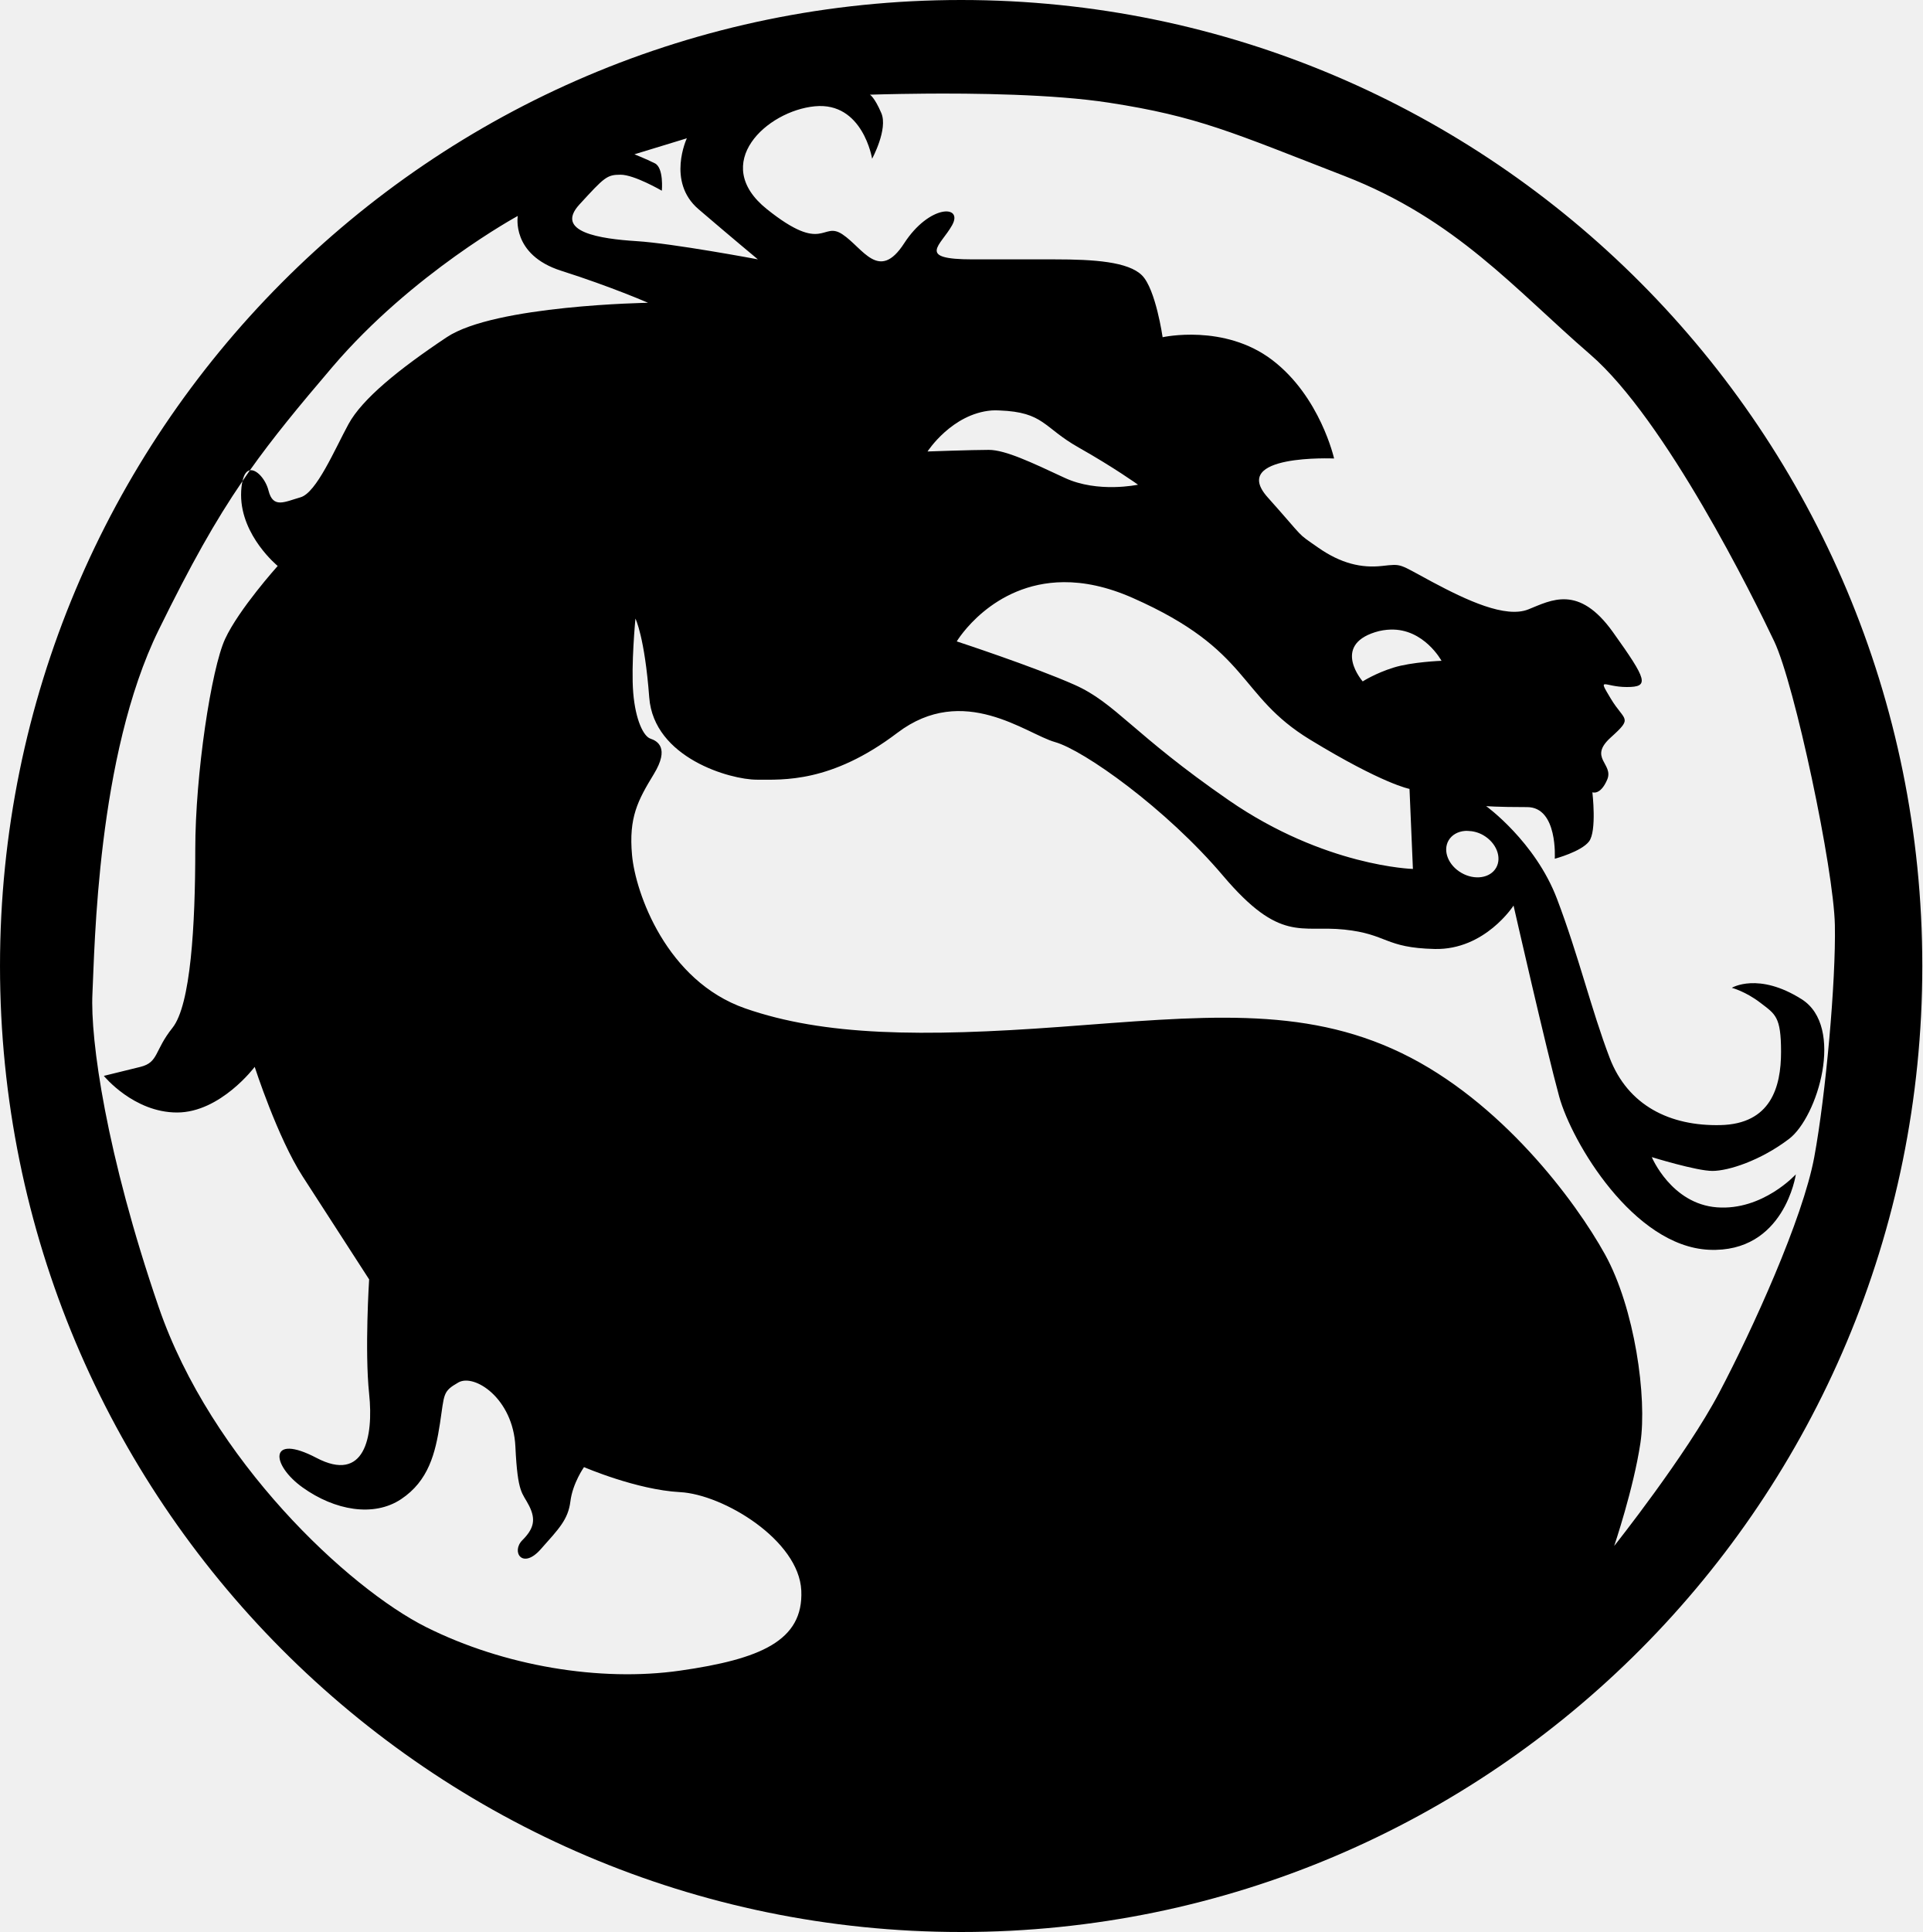
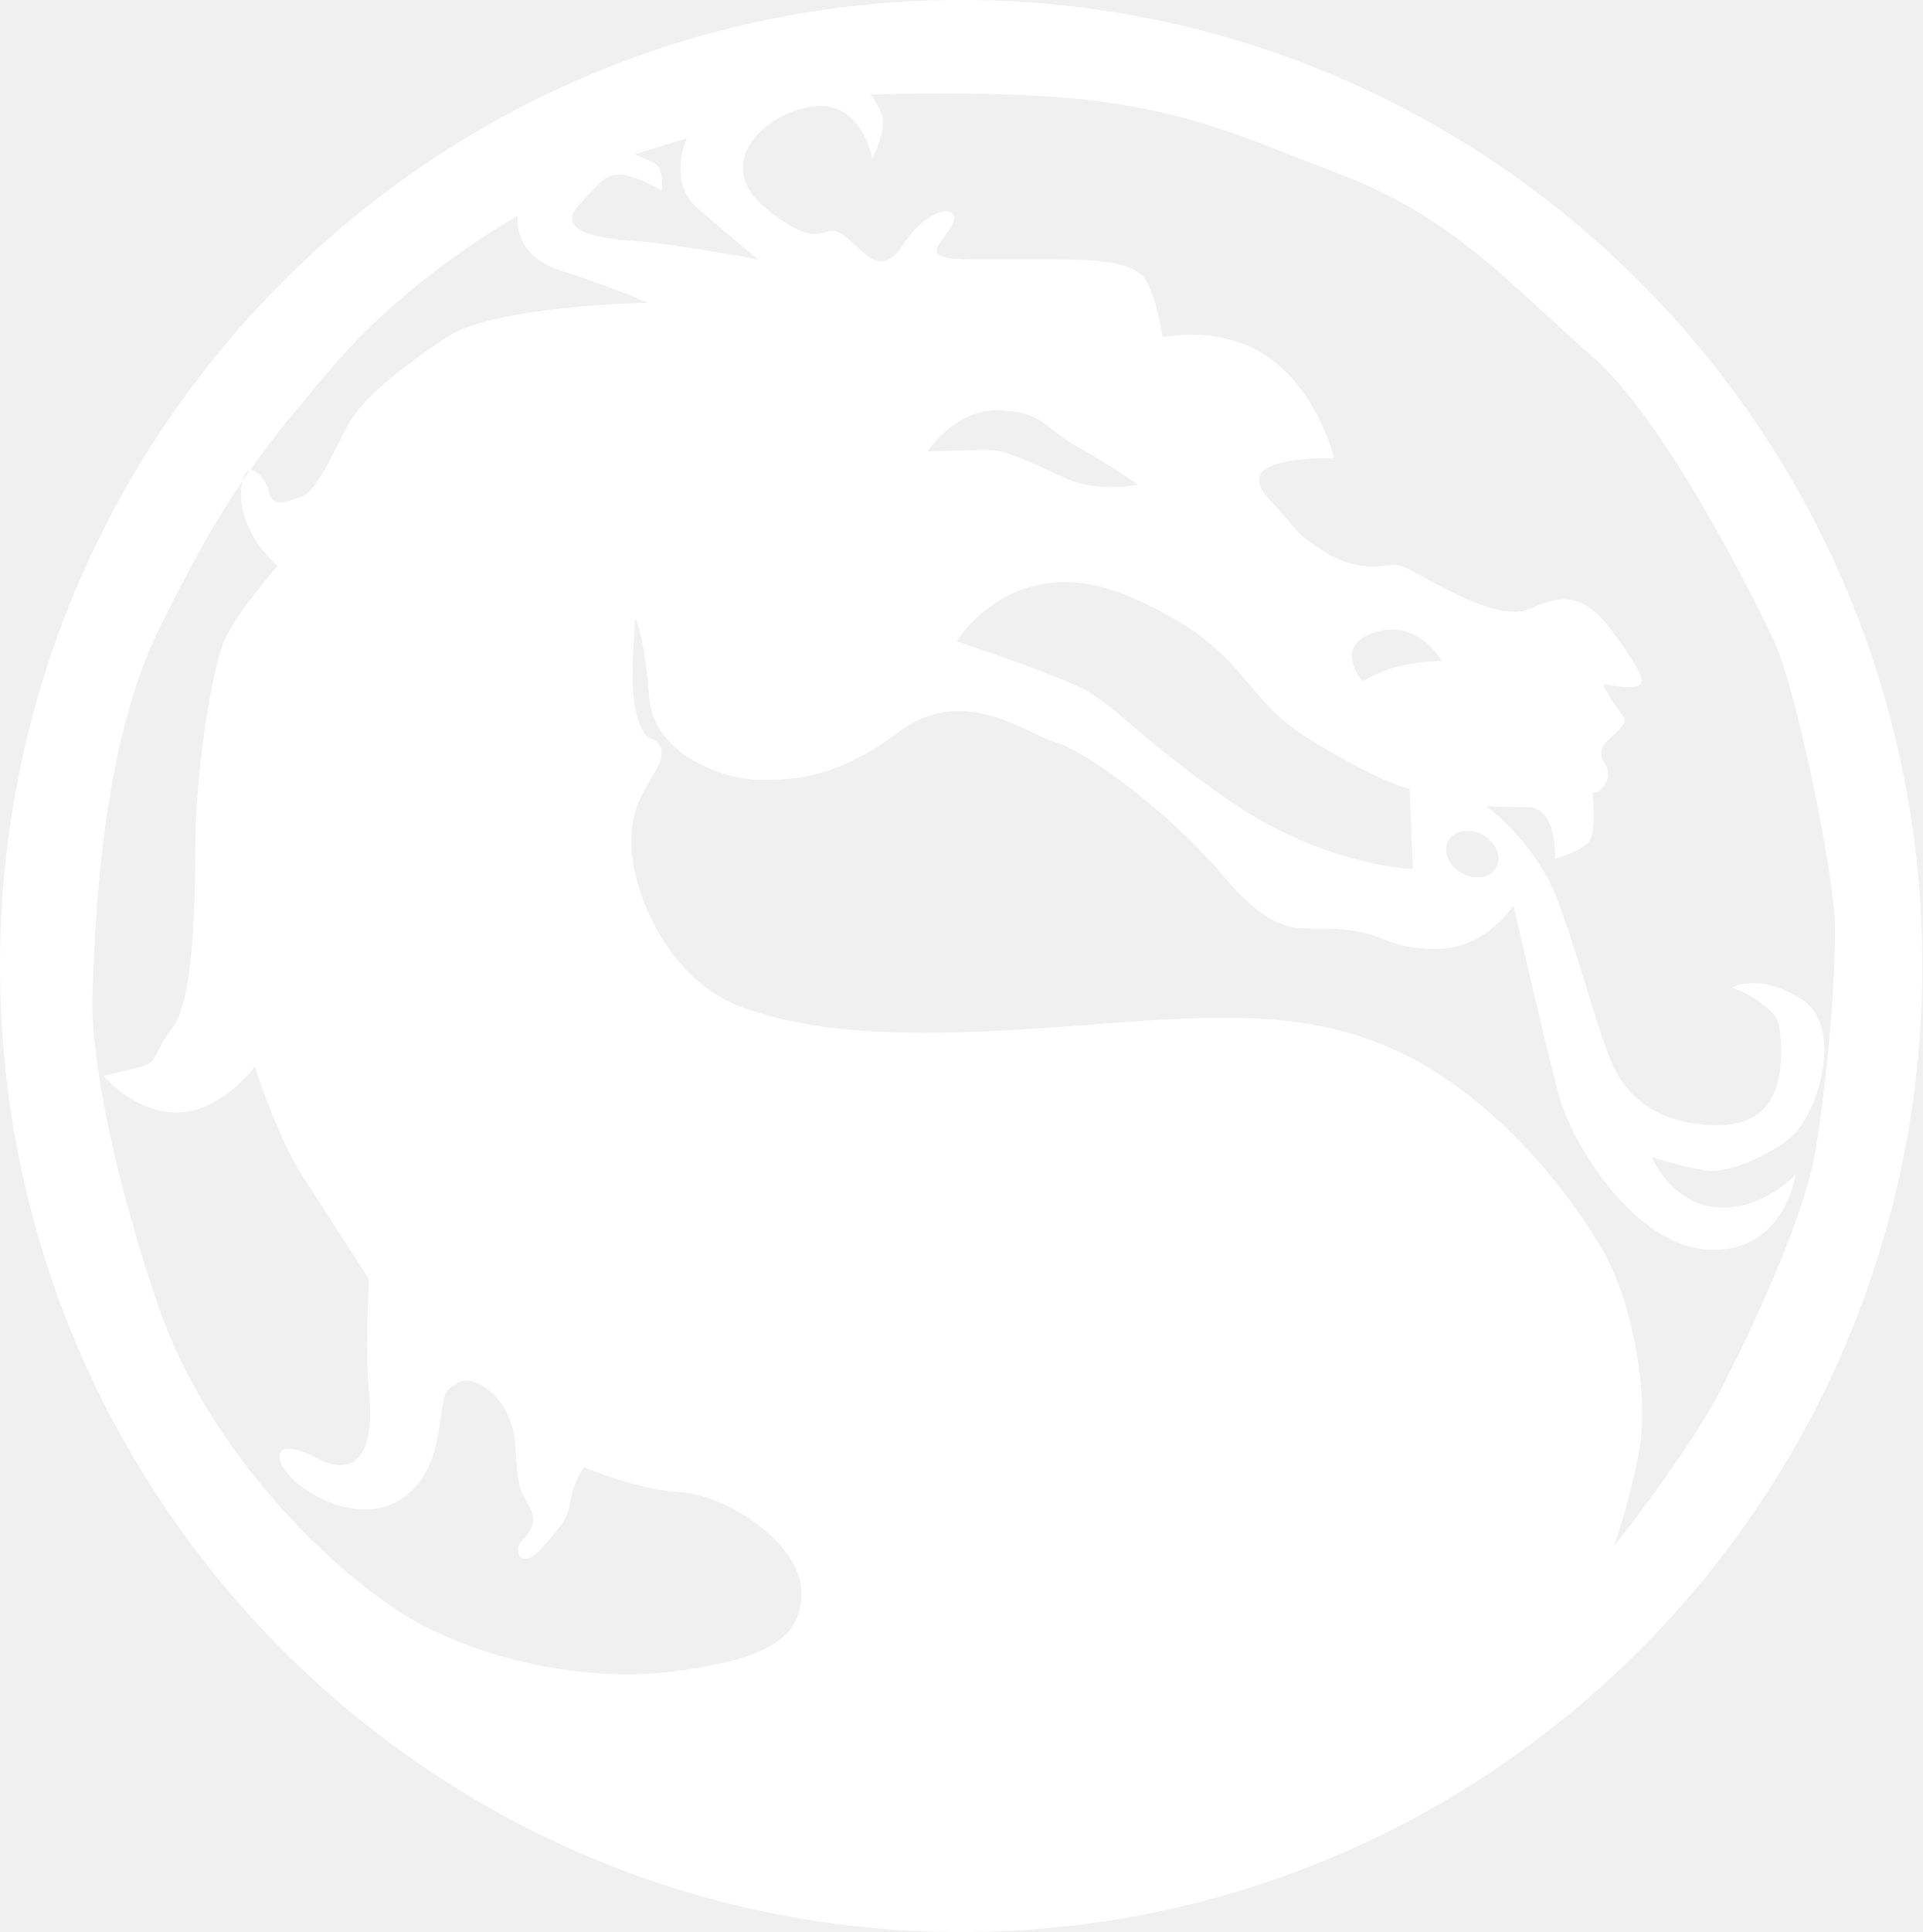
<svg xmlns="http://www.w3.org/2000/svg" width="300.25" height="301.688" id="svg7230" version="1.1" style="display:inline">
  <g id="layer17" transform="translate(-218.062, -373.281)">
    <path style="fill:url(#linearGradient7766);fill-opacity:1;stroke:none" id="path7758" d="m 505.714,528.434 c 0,74.756 -66.358,135.357 -148.214,135.357 -81.856,0 -148.214,-60.601 -148.214,-135.357 0,-74.756 66.358,-135.357 148.214,-135.357 81.856,0 148.214,60.601 148.214,135.357 z" transform="matrix(0.96962, 0, 0, 1.04652, 23.0177, -30.8792)" />
  </g>
  <g id="layer18" transform="translate(-218.062, -373.281)">
-     <path style="fill:#000000;stroke:none" d="m 368.188,373.281 c -82.916,0 -150.125,67.537 -150.125,150.844 0,83.307 67.209,150.844 150.125,150.844 82.916,0 150.125,-67.537 150.125,-150.844 0,-83.307 -67.209,-150.844 -150.125,-150.844 z m -6.125,14.625 c 8.078,-0.073 20.482,0.067 29.188,1.406 13.929,2.143 19.281,4.652 36.781,11.438 17.5,6.786 26.621,17.696 38.406,27.875 11.786,10.179 25.536,38.027 28.75,44.812 3.214,6.786 9.29,35.531 9.469,44.281 0.179,8.75 -1.433,26.607 -3.219,36.25 -1.786,9.643 -9.665,26.96 -14.844,36.781 -5.179,9.821 -16.406,23.938 -16.406,23.938 0,0 3.022,-8.92 4.094,-16.062 1.071,-7.143 -0.888,-21.076 -5.531,-29.469 -4.643,-8.393 -16.246,-23.938 -31.781,-31.438 -15.536,-7.5 -31.433,-5.701 -53.219,-4.094 -21.786,1.607 -36.96,1.411 -49.281,-2.875 -12.321,-4.286 -17.152,-18.045 -17.688,-23.938 -0.536,-5.893 0.906,-8.549 3.406,-12.656 2.5,-4.107 0.54,-5.174 -0.531,-5.531 -1.071,-0.357 -2.33,-2.871 -2.688,-7.156 -0.357,-4.286 0.344,-11.594 0.344,-11.594 0,0 1.442,2.848 2.156,12.312 0.714,9.464 12.674,12.844 16.781,12.844 4.107,0 11.612,0.545 21.969,-7.312 10.357,-7.857 20.161,0.188 24.625,1.438 4.464,1.25 17.321,10.339 26.25,20.875 8.929,10.536 12.152,7.692 18.938,8.406 6.786,0.714 6.268,2.853 14.125,3.031 7.857,0.179 12.312,-6.781 12.312,-6.781 0,0 5.161,22.67 7.125,29.812 1.964,7.143 11.621,23.402 23.406,23.938 11.786,0.536 13.562,-11.781 13.562,-11.781 0,0 -5.17,5.692 -12.312,5.156 -7.143,-0.536 -10.188,-7.844 -10.188,-7.844 0,0 6.969,2.156 9.469,2.156 2.5,0 7.504,-1.607 11.969,-5 4.464,-3.393 8.754,-17.527 1.969,-21.812 -6.786,-4.286 -10.906,-1.781 -10.906,-1.781 0,0 2.147,0.558 4.469,2.344 2.321,1.786 3.219,2.121 3.219,7.656 0,5.536 -1.612,11.259 -9.469,11.438 -7.857,0.179 -14.455,-3.031 -17.312,-10.531 -2.857,-7.5 -4.826,-15.884 -8.219,-24.812 -3.393,-8.929 -11.062,-14.469 -11.062,-14.469 0,0 1.585,0.156 6.406,0.156 4.821,0 4.312,8.062 4.312,8.062 0,0 4.094,-1.08 5.344,-2.688 1.25,-1.607 0.531,-7.688 0.531,-7.688 0,0 1.241,0.531 2.312,-1.969 1.071,-2.5 -3.009,-3.379 0.562,-6.594 3.571,-3.214 2.143,-2.491 0,-6.062 -2.143,-3.571 -1.071,-1.812 2.5,-1.812 3.571,0 3.201,-1.062 -2.156,-8.562 -5.357,-7.5 -9.647,-4.991 -13.219,-3.562 -3.571,1.429 -9.643,-1.424 -15,-4.281 -5.357,-2.857 -4.629,-2.857 -7.844,-2.5 -3.214,0.357 -6.429,-0.375 -10,-2.875 -3.571,-2.5 -1.804,-1.058 -7.875,-7.844 -6.071,-6.786 10.375,-6.062 10.375,-6.062 0,0 -2.156,-9.661 -9.656,-15.375 -7.5,-5.714 -17.125,-3.562 -17.125,-3.562 0,0 -1.076,-7.513 -3.219,-9.656 -2.143,-2.143 -7.522,-2.5 -13.594,-2.5 l -12.844,0 c -8.929,0 -5.004,-2.129 -3.219,-5.344 1.786,-3.214 -3.571,-3.228 -7.5,2.844 -3.929,6.071 -6.411,0.737 -9.625,-1.406 -3.214,-2.143 -2.884,3.205 -11.812,-3.938 -8.929,-7.143 0,-15.348 7.5,-16.062 7.5,-0.714 8.938,8.188 8.938,8.188 0,0 2.509,-4.625 1.438,-7.125 -1.071,-2.5 -1.781,-2.875 -1.781,-2.875 0,0 3.278,-0.112 8.125,-0.156 z m -36.719,6.969 c 0,0 -3.188,6.777 1.812,11.062 5,4.286 9.281,7.844 9.281,7.844 0,0 -13.223,-2.487 -18.938,-2.844 -5.714,-0.357 -12.866,-1.433 -8.938,-5.719 3.929,-4.286 4.295,-4.656 6.438,-4.656 2.143,0 6.438,2.5 6.438,2.5 0,0 0.335,-3.567 -1.094,-4.281 -1.429,-0.714 -3.188,-1.406 -3.188,-1.406 l 8.188,-2.5 z M 298.938,407 c 0,0 -1.076,6.062 6.781,8.562 7.857,2.5 13.562,5 13.562,5 0,0 -23.938,0.375 -31.438,5.375 -7.5,5 -13.201,9.634 -15.344,13.562 -2.143,3.929 -5,10.723 -7.5,11.438 -2.5,0.714 -4.286,1.795 -5,-1.062 -0.418,-1.672 -1.82,-3.344 -2.906,-3.156 -0.393,0.554 -0.773,1.127 -1.156,1.688 -0.125,0.564 -0.219,1.246 -0.219,2.156 0,6.429 5.719,11.094 5.719,11.094 0,0 -6.076,6.763 -8.219,11.406 -2.143,4.643 -4.656,21.089 -4.656,32.875 0,11.786 -0.705,24.272 -3.562,27.844 -2.857,3.571 -2.143,5.379 -5,6.094 l -5.719,1.406 c 0,0 4.652,5.719 11.438,5.719 6.786,0 12.125,-7.125 12.125,-7.125 0,0 3.571,11.054 7.5,17.125 3.929,6.071 10.375,16.062 10.375,16.062 0,0 -0.714,11.089 0,17.875 0.714,6.786 -0.719,13.929 -8.219,10 -7.5,-3.929 -7.156,1.054 -2.156,4.625 5,3.571 11.089,4.67 15.375,1.812 4.286,-2.857 5.348,-7.17 6.062,-11.812 0.714,-4.643 0.375,-4.978 2.875,-6.406 2.5,-1.429 8.549,2.5 8.906,10 0.357,7.5 1.085,7.138 2.156,9.281 1.071,2.143 0.723,3.558 -1.062,5.344 -1.786,1.786 -0.013,4.652 2.844,1.438 2.857,-3.214 4.299,-4.643 4.656,-7.5 0.357,-2.857 2.125,-5.344 2.125,-5.344 0,0 8.214,3.549 15,3.906 6.786,0.357 18.58,7.518 18.938,15.375 0.357,7.857 -6.438,10.714 -18.938,12.5 -12.5,1.786 -27.482,-0.71 -39.625,-6.781 -12.143,-6.071 -33.598,-26.071 -41.812,-50 -8.214,-23.929 -10.701,-41.795 -10.344,-48.938 0.357,-7.143 0.701,-37.138 10.344,-56.781 5.052,-10.291 8.844,-17.038 13.094,-23.25 0.241,-1.089 0.649,-1.6 1.156,-1.688 C 260.653,441.696 264.64,436.841 270,430.562 282.5,415.92 298.938,407 298.938,407 z m 74,30.375 c 0.414,-0.034 0.815,-0.017 1.25,0 6.964,0.268 6.808,2.656 12.344,5.781 5.536,3.125 9.281,5.812 9.281,5.812 0,0 -6.259,1.348 -11.438,-1.062 -5.179,-2.411 -9.286,-4.375 -11.875,-4.375 -2.589,0 -9.562,0.25 -9.562,0.25 0,0 3.791,-5.891 10,-6.406 z m 11.25,26.812 c 3.147,-0.025 6.75,0.672 10.812,2.469 18.571,8.214 16.259,15.161 27.688,22.125 11.429,6.964 15.531,7.688 15.531,7.688 l 0.531,12.5 c 0,0 -13.75,-0.362 -28.75,-10.719 C 395,487.893 392.335,483.076 385.906,480.219 379.478,477.362 367.5,473.438 367.5,473.438 c 0,0 5.448,-9.161 16.688,-9.25 z m 51.062,7.406 c 5.229,-0.171 7.969,4.875 7.969,4.875 0,0 -4.643,0.17 -7.5,1.062 -2.857,0.893 -4.812,2.156 -4.812,2.156 0,0 -4.848,-5.545 1.938,-7.688 0.848,-0.268 1.659,-0.382 2.406,-0.406 z m 11.625,31.438 c 0.156,-0.013 0.307,-0.005 0.469,0 0.775,0.022 1.605,0.215 2.375,0.656 2.054,1.175 2.962,3.467 2.031,5.094 -0.931,1.626 -3.352,1.988 -5.406,0.812 -2.054,-1.175 -2.962,-3.436 -2.031,-5.062 0.509,-0.889 1.467,-1.411 2.562,-1.5 z" id="path7771" />
+     <path style="fill:#ffffff;stroke:none" d="m 368.188,373.281 c -82.916,0 -150.125,67.537 -150.125,150.844 0,83.307 67.209,150.844 150.125,150.844 82.916,0 150.125,-67.537 150.125,-150.844 0,-83.307 -67.209,-150.844 -150.125,-150.844 z m -6.125,14.625 c 8.078,-0.073 20.482,0.067 29.188,1.406 13.929,2.143 19.281,4.652 36.781,11.438 17.5,6.786 26.621,17.696 38.406,27.875 11.786,10.179 25.536,38.027 28.75,44.812 3.214,6.786 9.29,35.531 9.469,44.281 0.179,8.75 -1.433,26.607 -3.219,36.25 -1.786,9.643 -9.665,26.96 -14.844,36.781 -5.179,9.821 -16.406,23.938 -16.406,23.938 0,0 3.022,-8.92 4.094,-16.062 1.071,-7.143 -0.888,-21.076 -5.531,-29.469 -4.643,-8.393 -16.246,-23.938 -31.781,-31.438 -15.536,-7.5 -31.433,-5.701 -53.219,-4.094 -21.786,1.607 -36.96,1.411 -49.281,-2.875 -12.321,-4.286 -17.152,-18.045 -17.688,-23.938 -0.536,-5.893 0.906,-8.549 3.406,-12.656 2.5,-4.107 0.54,-5.174 -0.531,-5.531 -1.071,-0.357 -2.33,-2.871 -2.688,-7.156 -0.357,-4.286 0.344,-11.594 0.344,-11.594 0,0 1.442,2.848 2.156,12.312 0.714,9.464 12.674,12.844 16.781,12.844 4.107,0 11.612,0.545 21.969,-7.312 10.357,-7.857 20.161,0.188 24.625,1.438 4.464,1.25 17.321,10.339 26.25,20.875 8.929,10.536 12.152,7.692 18.938,8.406 6.786,0.714 6.268,2.853 14.125,3.031 7.857,0.179 12.312,-6.781 12.312,-6.781 0,0 5.161,22.67 7.125,29.812 1.964,7.143 11.621,23.402 23.406,23.938 11.786,0.536 13.562,-11.781 13.562,-11.781 0,0 -5.17,5.692 -12.312,5.156 -7.143,-0.536 -10.188,-7.844 -10.188,-7.844 0,0 6.969,2.156 9.469,2.156 2.5,0 7.504,-1.607 11.969,-5 4.464,-3.393 8.754,-17.527 1.969,-21.812 -6.786,-4.286 -10.906,-1.781 -10.906,-1.781 0,0 2.147,0.558 4.469,2.344 2.321,1.786 3.219,2.121 3.219,7.656 0,5.536 -1.612,11.259 -9.469,11.438 -7.857,0.179 -14.455,-3.031 -17.312,-10.531 -2.857,-7.5 -4.826,-15.884 -8.219,-24.812 -3.393,-8.929 -11.062,-14.469 -11.062,-14.469 0,0 1.585,0.156 6.406,0.156 4.821,0 4.312,8.062 4.312,8.062 0,0 4.094,-1.08 5.344,-2.688 1.25,-1.607 0.531,-7.688 0.531,-7.688 0,0 1.241,0.531 2.312,-1.969 1.071,-2.5 -3.009,-3.379 0.562,-6.594 3.571,-3.214 2.143,-2.491 0,-6.062 -2.143,-3.571 -1.071,-1.812 2.5,-1.812 3.571,0 3.201,-1.062 -2.156,-8.562 -5.357,-7.5 -9.647,-4.991 -13.219,-3.562 -3.571,1.429 -9.643,-1.424 -15,-4.281 -5.357,-2.857 -4.629,-2.857 -7.844,-2.5 -3.214,0.357 -6.429,-0.375 -10,-2.875 -3.571,-2.5 -1.804,-1.058 -7.875,-7.844 -6.071,-6.786 10.375,-6.062 10.375,-6.062 0,0 -2.156,-9.661 -9.656,-15.375 -7.5,-5.714 -17.125,-3.562 -17.125,-3.562 0,0 -1.076,-7.513 -3.219,-9.656 -2.143,-2.143 -7.522,-2.5 -13.594,-2.5 l -12.844,0 c -8.929,0 -5.004,-2.129 -3.219,-5.344 1.786,-3.214 -3.571,-3.228 -7.5,2.844 -3.929,6.071 -6.411,0.737 -9.625,-1.406 -3.214,-2.143 -2.884,3.205 -11.812,-3.938 -8.929,-7.143 0,-15.348 7.5,-16.062 7.5,-0.714 8.938,8.188 8.938,8.188 0,0 2.509,-4.625 1.438,-7.125 -1.071,-2.5 -1.781,-2.875 -1.781,-2.875 0,0 3.278,-0.112 8.125,-0.156 z m -36.719,6.969 c 0,0 -3.188,6.777 1.812,11.062 5,4.286 9.281,7.844 9.281,7.844 0,0 -13.223,-2.487 -18.938,-2.844 -5.714,-0.357 -12.866,-1.433 -8.938,-5.719 3.929,-4.286 4.295,-4.656 6.438,-4.656 2.143,0 6.438,2.5 6.438,2.5 0,0 0.335,-3.567 -1.094,-4.281 -1.429,-0.714 -3.188,-1.406 -3.188,-1.406 l 8.188,-2.5 z M 298.938,407 c 0,0 -1.076,6.062 6.781,8.562 7.857,2.5 13.562,5 13.562,5 0,0 -23.938,0.375 -31.438,5.375 -7.5,5 -13.201,9.634 -15.344,13.562 -2.143,3.929 -5,10.723 -7.5,11.438 -2.5,0.714 -4.286,1.795 -5,-1.062 -0.418,-1.672 -1.82,-3.344 -2.906,-3.156 -0.393,0.554 -0.773,1.127 -1.156,1.688 -0.125,0.564 -0.219,1.246 -0.219,2.156 0,6.429 5.719,11.094 5.719,11.094 0,0 -6.076,6.763 -8.219,11.406 -2.143,4.643 -4.656,21.089 -4.656,32.875 0,11.786 -0.705,24.272 -3.562,27.844 -2.857,3.571 -2.143,5.379 -5,6.094 l -5.719,1.406 c 0,0 4.652,5.719 11.438,5.719 6.786,0 12.125,-7.125 12.125,-7.125 0,0 3.571,11.054 7.5,17.125 3.929,6.071 10.375,16.062 10.375,16.062 0,0 -0.714,11.089 0,17.875 0.714,6.786 -0.719,13.929 -8.219,10 -7.5,-3.929 -7.156,1.054 -2.156,4.625 5,3.571 11.089,4.67 15.375,1.812 4.286,-2.857 5.348,-7.17 6.062,-11.812 0.714,-4.643 0.375,-4.978 2.875,-6.406 2.5,-1.429 8.549,2.5 8.906,10 0.357,7.5 1.085,7.138 2.156,9.281 1.071,2.143 0.723,3.558 -1.062,5.344 -1.786,1.786 -0.013,4.652 2.844,1.438 2.857,-3.214 4.299,-4.643 4.656,-7.5 0.357,-2.857 2.125,-5.344 2.125,-5.344 0,0 8.214,3.549 15,3.906 6.786,0.357 18.58,7.518 18.938,15.375 0.357,7.857 -6.438,10.714 -18.938,12.5 -12.5,1.786 -27.482,-0.71 -39.625,-6.781 -12.143,-6.071 -33.598,-26.071 -41.812,-50 -8.214,-23.929 -10.701,-41.795 -10.344,-48.938 0.357,-7.143 0.701,-37.138 10.344,-56.781 5.052,-10.291 8.844,-17.038 13.094,-23.25 0.241,-1.089 0.649,-1.6 1.156,-1.688 C 260.653,441.696 264.64,436.841 270,430.562 282.5,415.92 298.938,407 298.938,407 z m 74,30.375 c 0.414,-0.034 0.815,-0.017 1.25,0 6.964,0.268 6.808,2.656 12.344,5.781 5.536,3.125 9.281,5.812 9.281,5.812 0,0 -6.259,1.348 -11.438,-1.062 -5.179,-2.411 -9.286,-4.375 -11.875,-4.375 -2.589,0 -9.562,0.25 -9.562,0.25 0,0 3.791,-5.891 10,-6.406 z m 11.25,26.812 c 3.147,-0.025 6.75,0.672 10.812,2.469 18.571,8.214 16.259,15.161 27.688,22.125 11.429,6.964 15.531,7.688 15.531,7.688 l 0.531,12.5 c 0,0 -13.75,-0.362 -28.75,-10.719 C 395,487.893 392.335,483.076 385.906,480.219 379.478,477.362 367.5,473.438 367.5,473.438 c 0,0 5.448,-9.161 16.688,-9.25 z m 51.062,7.406 c 5.229,-0.171 7.969,4.875 7.969,4.875 0,0 -4.643,0.17 -7.5,1.062 -2.857,0.893 -4.812,2.156 -4.812,2.156 0,0 -4.848,-5.545 1.938,-7.688 0.848,-0.268 1.659,-0.382 2.406,-0.406 z m 11.625,31.438 c 0.156,-0.013 0.307,-0.005 0.469,0 0.775,0.022 1.605,0.215 2.375,0.656 2.054,1.175 2.962,3.467 2.031,5.094 -0.931,1.626 -3.352,1.988 -5.406,0.812 -2.054,-1.175 -2.962,-3.436 -2.031,-5.062 0.509,-0.889 1.467,-1.411 2.562,-1.5 z" id="path7771" />
  </g>
</svg>
